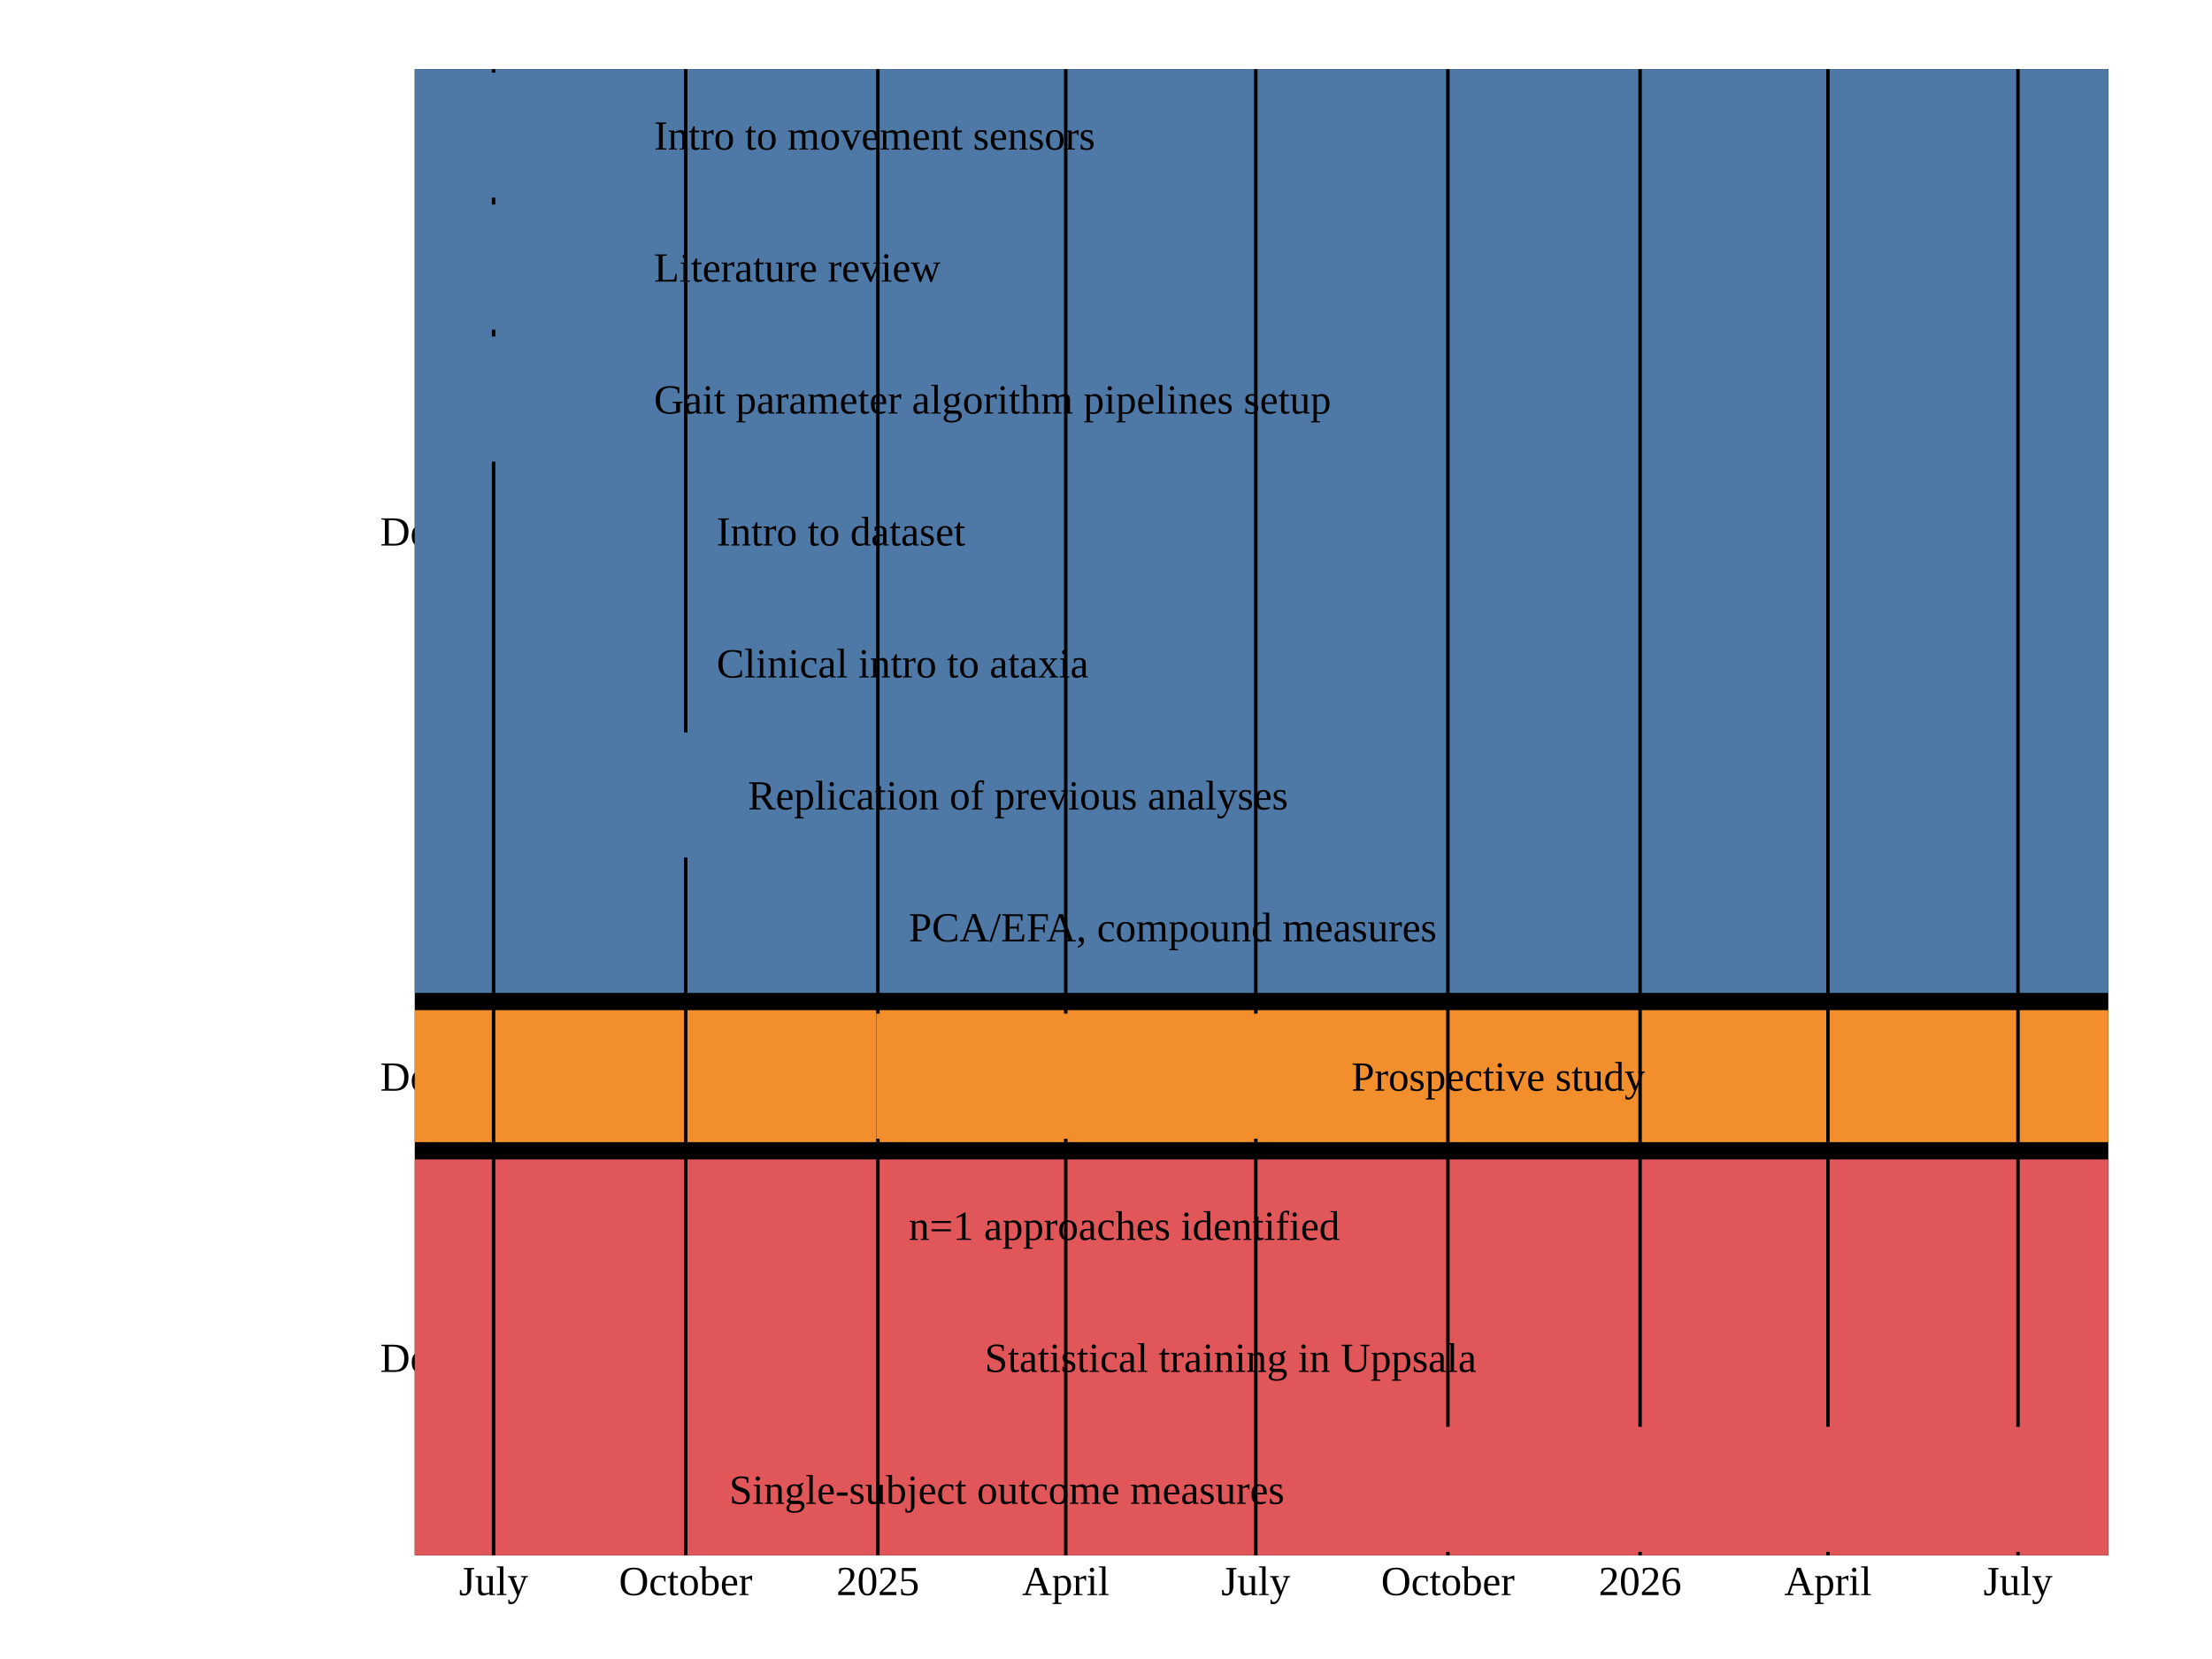
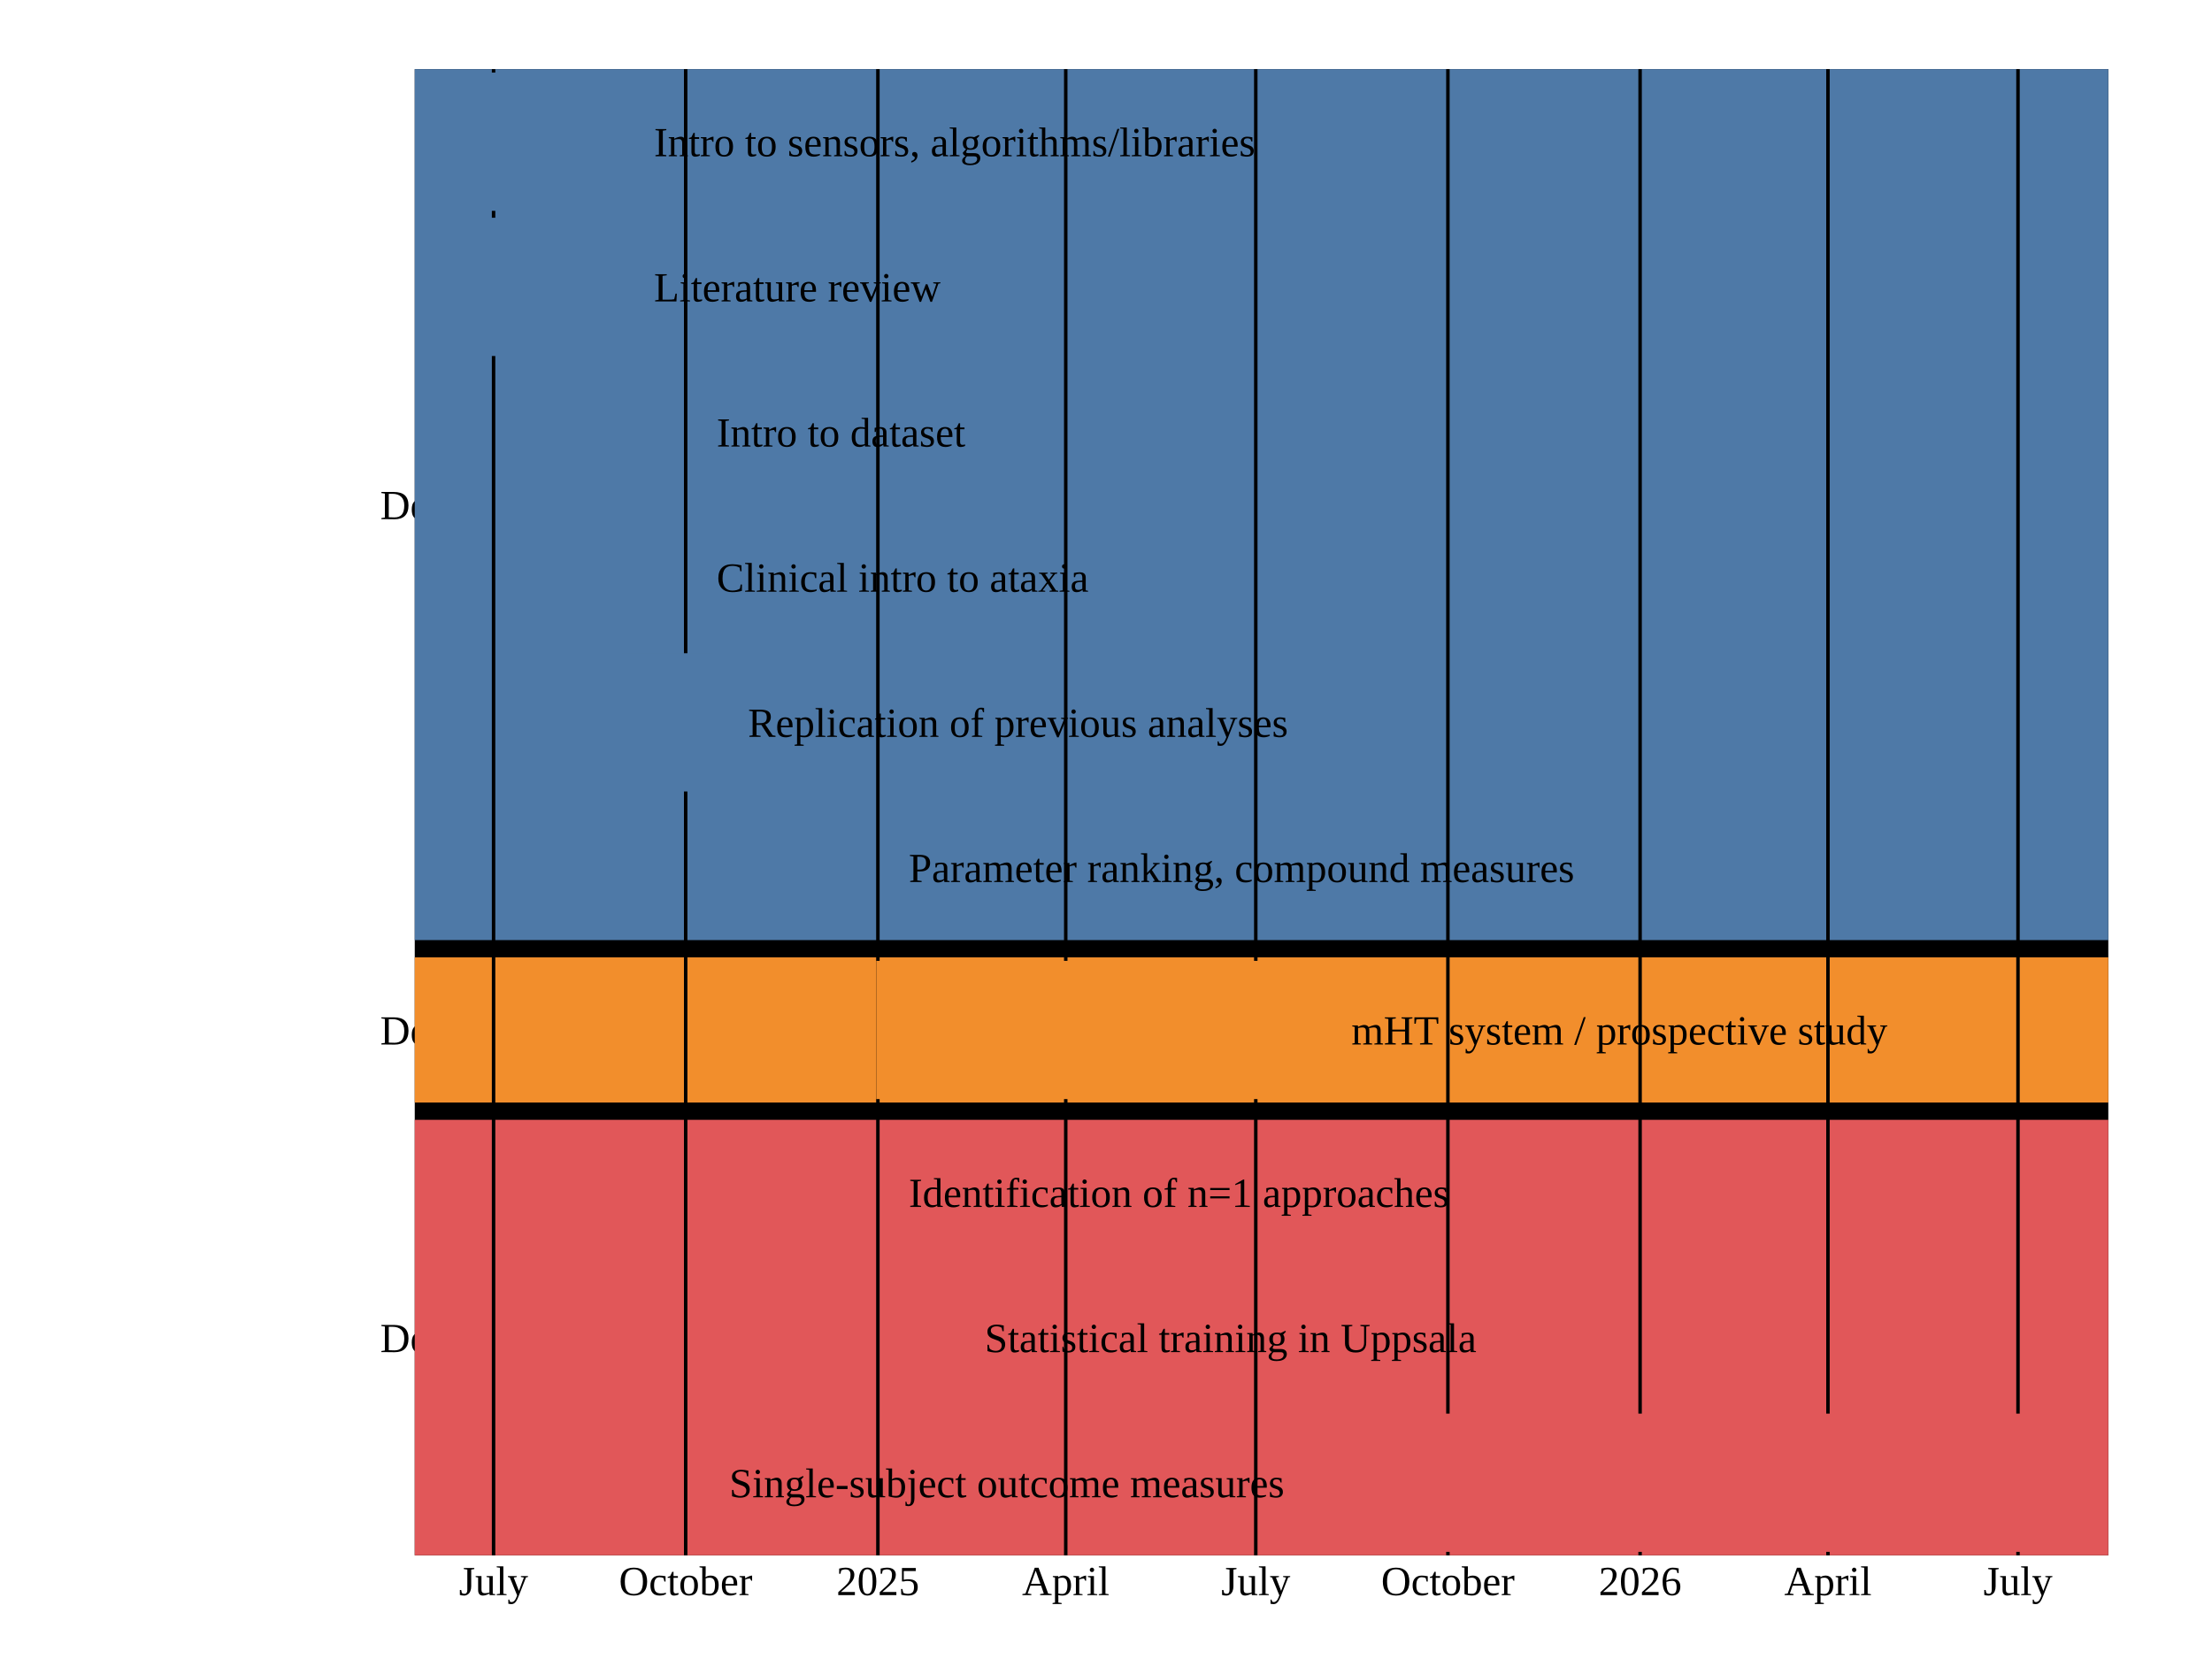
<svg xmlns="http://www.w3.org/2000/svg" xmlns:html="http://www.w3.org/1999/xhtml" class="gantt-chart" width="640" height="480" viewBox="0 0 640 480" preserveAspectRatio="true">
  <html:link rel="stylesheet" type="text/css" href="../submodule-html-slides/styles/slides-theme-0/slides-theme-0.css" />
  <clipPath id="clip-plot">
    <rect x="0" y="0" width="490" height="430" />
  </clipPath>
  <g class="plot" transform="translate(120, 20)">
    <rect class="frame" x="0" y="0" width="490" height="430" />
    <g class="grid">
      <g class="y-axis">
        <g class="group-separators">
-           <line x1="0" x2="490" y1="269.773" y2="269.773" stroke-width="5" />
-           <line x1="0" x2="490" y1="312.955" y2="312.955" stroke-width="5" />
+           <line x1="0" x2="490" y1="254.5" y2="254.5" stroke-width="5" />
+           <line x1="0" x2="490" y1="301.5" y2="301.5" stroke-width="5" />
        </g>
        <g class="group-names">
-           <text class="weak" fill="currentColor" x="-10" y="133.636" dy=".35em">Deliverable 1</text>
-           <text class="weak" fill="currentColor" x="-10" y="291.364" dy=".35em">Deliverable 2</text>
-           <text class="weak" fill="currentColor" x="-10" y="372.727" dy=".35em">Deliverable 3</text>
+           <text class="weak" fill="currentColor" x="-10" y="126" dy=".35em">Deliverable 1</text>
+           <text class="weak" fill="currentColor" x="-10" y="278" dy=".35em">Deliverable 2</text>
+           <text class="weak" fill="currentColor" x="-10" y="367" dy=".35em">Deliverable 3</text>
        </g>
        <g class="group-backgrounds">
-           <rect x="0" y="0" width="490" height="267.273" fill="#4e79a7" />
-           <rect x="0" y="272.273" width="490" height="38.182" fill="#f28e2c" />
-           <rect x="0" y="315.455" width="490" height="114.545" fill="#e15759" />
+           <rect x="0" y="0" width="490" height="252" fill="#4e79a7" />
+           <rect x="0" y="257" width="490" height="42" fill="#f28e2c" />
+           <rect x="0" y="304" width="490" height="126" fill="#e15759" />
        </g>
      </g>
      <g class="x-axis" transform="translate(0, 430)" fill="none" text-anchor="middle">
        <g class="tick" opacity="1" transform="translate(22.80477,0)">
          <line stroke="currentColor" y2="-430" />
          <text fill="currentColor" y="3" dy="0.71em" class="weak">July</text>
        </g>
        <g class="tick" opacity="1" transform="translate(78.39046,0)">
          <line stroke="currentColor" y2="-430" />
          <text fill="currentColor" y="3" dy="0.71em" class="weak">October</text>
        </g>
        <g class="tick" opacity="1" transform="translate(134.0013,0)">
          <line stroke="currentColor" y2="-430" />
          <text fill="currentColor" y="3" dy="0.71em" class="weak">2025</text>
        </g>
        <g class="tick" opacity="1" transform="translate(188.3535,0)">
          <line stroke="currentColor" y2="-430" />
          <text fill="currentColor" y="3" dy="0.71em" class="weak">April</text>
        </g>
        <g class="tick" opacity="1" transform="translate(243.335,0)">
          <line stroke="currentColor" y2="-430" />
          <text fill="currentColor" y="3" dy="0.71em" class="weak">July</text>
        </g>
        <g class="tick" opacity="1" transform="translate(298.9207,0)">
          <line stroke="currentColor" y2="-430" />
          <text fill="currentColor" y="3" dy="0.71em" class="weak">October</text>
        </g>
        <g class="tick" opacity="1" transform="translate(354.5315,0)">
          <line stroke="currentColor" y2="-430" />
          <text fill="currentColor" y="3" dy="0.71em" class="weak">2026</text>
        </g>
        <g class="tick" opacity="1" transform="translate(408.8837,0)">
          <line stroke="currentColor" y2="-430" />
          <text fill="currentColor" y="3" dy="0.71em" class="weak">April</text>
        </g>
        <g class="tick" opacity="1" transform="translate(463.8652,0)">
          <line stroke="currentColor" y2="-430" />
          <text fill="currentColor" y="3" dy="0.71em" class="weak">July</text>
        </g>
      </g>
    </g>
    <g class="tasks" clip-path="url(#clip-plot)">
      <g>
        <g class="task">
-           <rect x="4.229" y="1" width="54.982" height="36.182" fill="#4e79a7" />
-           <text class="small" fill="currentColor" x="69.211" y="19.091" dy=".35em" text-anchor="start">Intro to movement sensors</text>
+           <rect x="4.229" y="1" width="54.982" height="40" fill="#4e79a7" />
+           <text class="small" fill="currentColor" x="69.211" y="21" dy=".35em" text-anchor="start">Intro to sensors, algorithms/libraries</text>
        </g>
        <g class="task">
-           <rect x="4.229" y="39.182" width="54.982" height="36.182" fill="#4e79a7" />
-           <text class="small" fill="currentColor" x="69.211" y="57.273" dy=".35em" text-anchor="start">Literature review</text>
+           <rect x="4.229" y="43" width="54.982" height="40" fill="#4e79a7" />
+           <text class="small" fill="currentColor" x="69.211" y="63" dy=".35em" text-anchor="start">Literature review</text>
        </g>
        <g class="task">
-           <rect x="4.229" y="77.364" width="54.982" height="36.182" fill="#4e79a7" />
-           <text class="small" fill="currentColor" x="69.211" y="95.455" dy=".35em" text-anchor="start">Gait parameter algorithm pipelines setup</text>
+           <rect x="59.815" y="85" width="17.522" height="40" fill="#4e79a7" />
+           <text class="small" fill="currentColor" x="87.337" y="105" dy=".35em" text-anchor="start">Intro to dataset</text>
        </g>
        <g class="task">
-           <rect x="59.815" y="115.545" width="17.522" height="36.182" fill="#4e79a7" />
-           <text class="small" fill="currentColor" x="87.337" y="133.636" dy=".35em" text-anchor="start">Intro to dataset</text>
+           <rect x="59.815" y="127" width="17.522" height="40" fill="#4e79a7" />
+           <text class="small" fill="currentColor" x="87.337" y="147" dy=".35em" text-anchor="start">Clinical intro to ataxia</text>
        </g>
        <g class="task">
-           <rect x="59.815" y="153.727" width="17.522" height="36.182" fill="#4e79a7" />
-           <text class="small" fill="currentColor" x="87.337" y="171.818" dy=".35em" text-anchor="start">Clinical intro to ataxia</text>
+           <rect x="59.815" y="169" width="26.584" height="40" fill="#4e79a7" />
+           <text class="small" fill="currentColor" x="96.4" y="189" dy=".35em" text-anchor="start">Replication of previous analyses</text>
        </g>
        <g class="task">
-           <rect x="59.815" y="191.909" width="26.584" height="36.182" fill="#4e79a7" />
-           <text class="small" fill="currentColor" x="96.4" y="210" dy=".35em" text-anchor="start">Replication of previous analyses</text>
-         </g>
-         <g class="task">
-           <rect x="86.4" y="230.091" width="46.523" height="36.182" fill="#4e79a7" />
-           <text class="small" fill="currentColor" x="142.922" y="248.182" dy=".35em" text-anchor="start">PCA/EFA, compound measures</text>
+           <rect x="86.4" y="211" width="46.523" height="40" fill="#4e79a7" />
+           <text class="small" fill="currentColor" x="142.922" y="231" dy=".35em" text-anchor="start">Parameter ranking, compound measures</text>
        </g>
      </g>
      <g>
        <g class="task">
-           <rect x="133.527" y="273.273" width="127.485" height="36.182" fill="#f28e2c" />
-           <text class="small" fill="currentColor" x="271.011" y="291.364" dy=".35em" text-anchor="start">Prospective study</text>
+           <rect x="133.527" y="258" width="127.485" height="40" fill="#f28e2c" />
+           <text class="small" fill="currentColor" x="271.011" y="278" dy=".35em" text-anchor="start">mHT system / prospective study</text>
        </g>
      </g>
      <g>
        <g class="task">
-           <rect x="86.4" y="316.455" width="46.523" height="36.182" fill="#e15759" />
-           <text class="small" fill="currentColor" x="142.922" y="334.545" dy=".35em" text-anchor="start">n=1 approaches identified</text>
+           <rect x="86.4" y="305" width="46.523" height="40" fill="#e15759" />
+           <text class="small" fill="currentColor" x="142.922" y="325" dy=".35em" text-anchor="start">Identification of n=1 approaches</text>
        </g>
        <g class="task">
-           <rect x="317.201" y="354.636" width="36.252" height="36.182" fill="#e15759" />
-           <text class="small" fill="currentColor" x="307.201" y="372.727" dy=".35em" text-anchor="end">Statistical training in Uppsala</text>
+           <rect x="317.201" y="347" width="36.252" height="40" fill="#e15759" />
+           <text class="small" fill="currentColor" x="307.201" y="367" dy=".35em" text-anchor="end">Statistical training in Uppsala</text>
        </g>
        <g class="task">
-           <rect x="261.615" y="392.818" width="219.926" height="36.182" fill="#e15759" />
-           <text class="small" fill="currentColor" x="251.615" y="410.909" dy=".35em" text-anchor="end">Single-subject outcome measures</text>
+           <rect x="261.615" y="389" width="219.926" height="40" fill="#e15759" />
+           <text class="small" fill="currentColor" x="251.615" y="409" dy=".35em" text-anchor="end">Single-subject outcome measures</text>
        </g>
      </g>
    </g>
  </g>
</svg>
